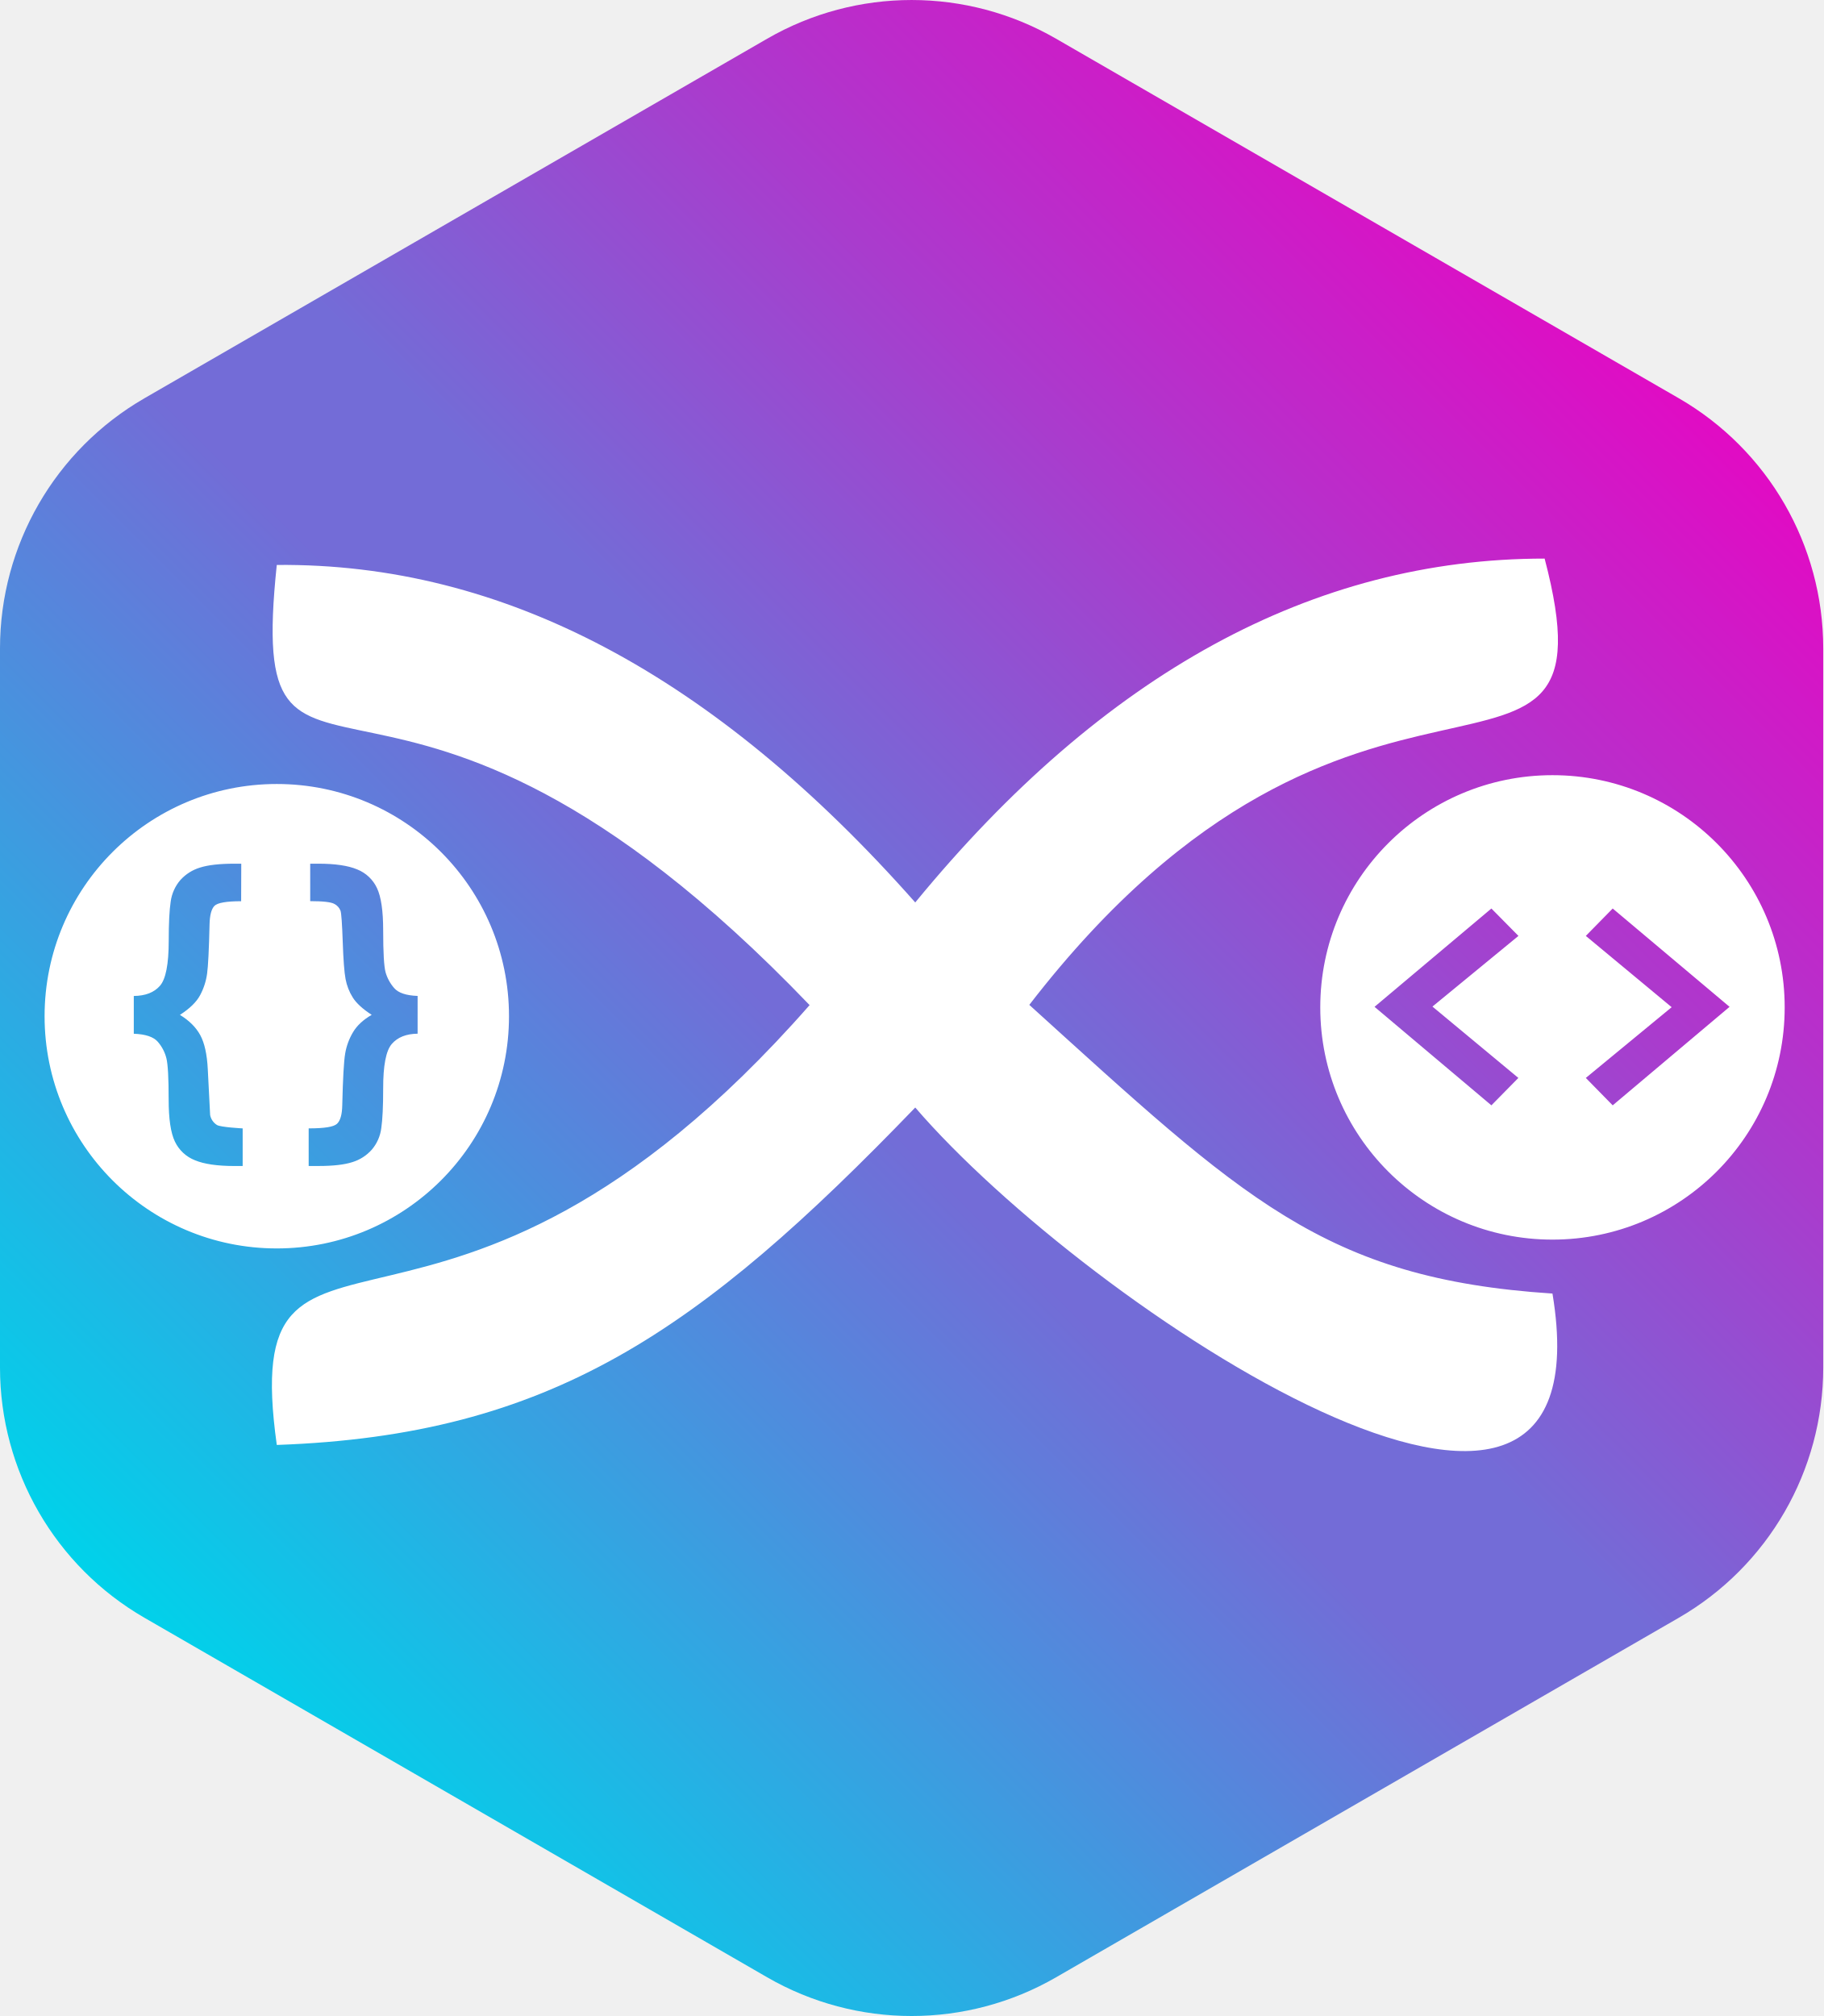
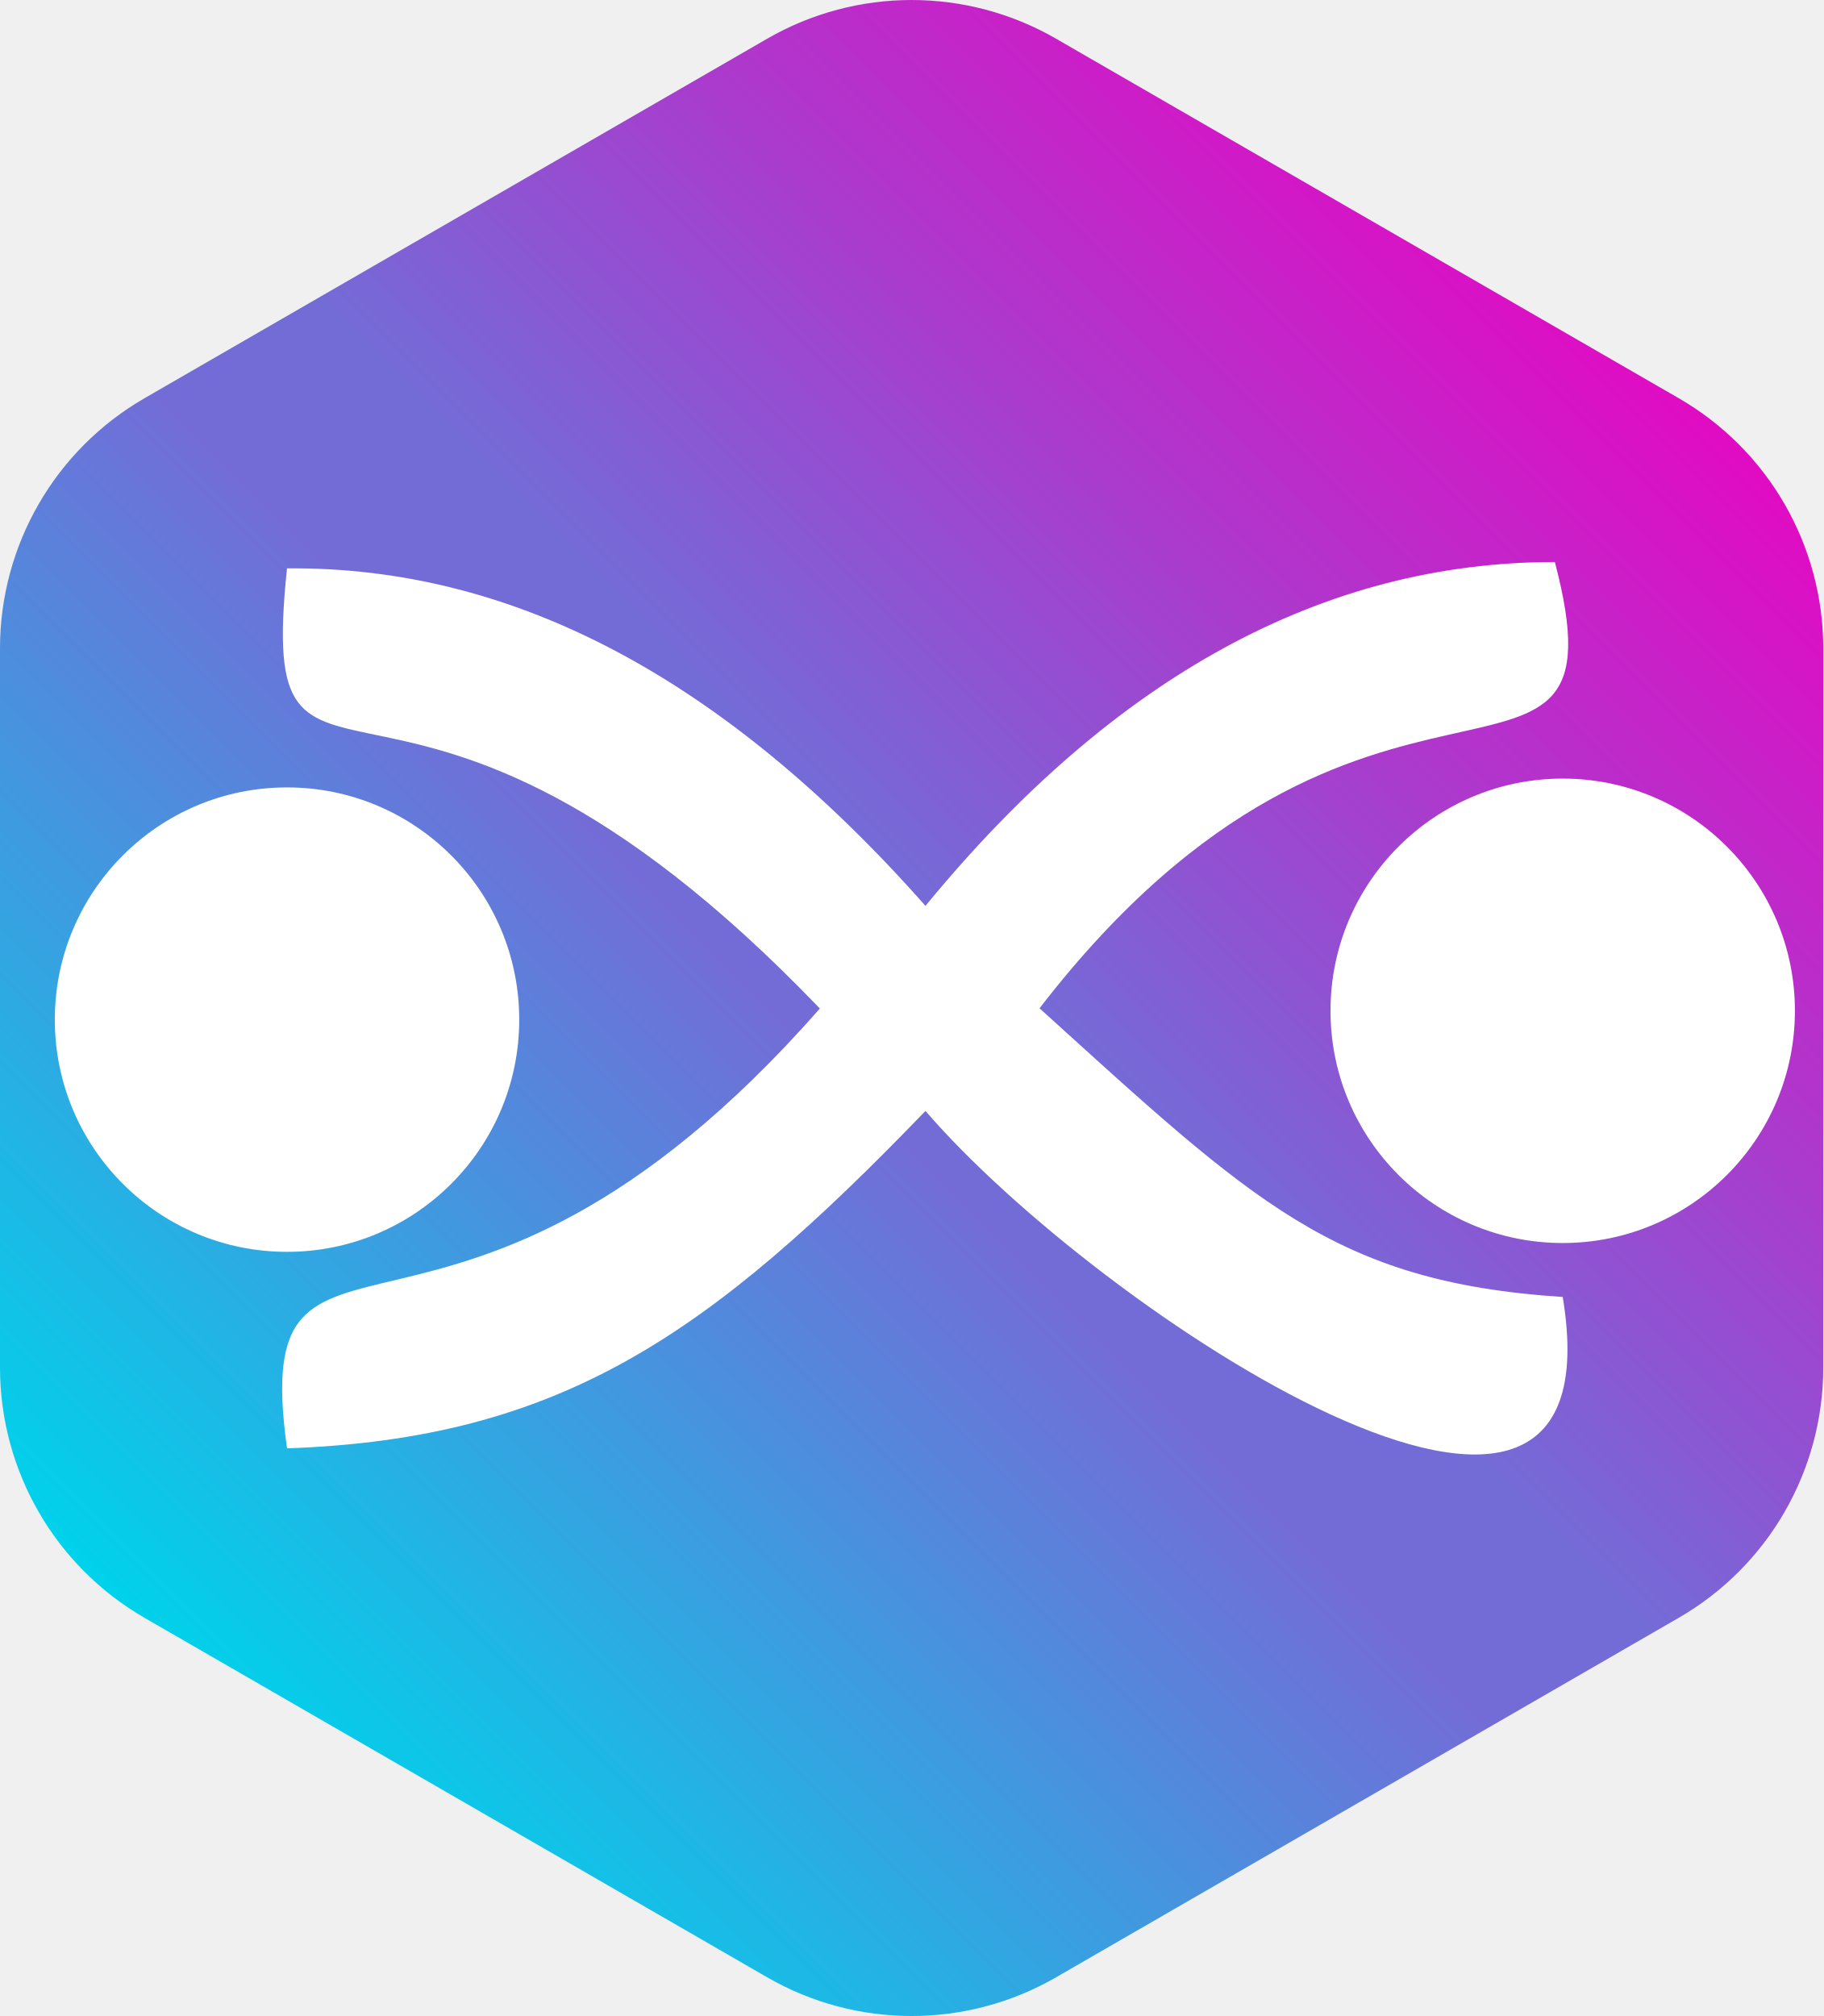
<svg xmlns="http://www.w3.org/2000/svg" id="far-art-portfolio.netlify.app" width="1068.95" height="1181.91" viewBox="0 0 1068.95 1181.91">
  <defs>
    <style>.cls-1{fill:url(#New_Gradient_Swatch_1);}.cls-2{fill:#fff;}</style>
    <linearGradient id="New_Gradient_Swatch_1" x1="208.42" y1="1009.55" x2="1023.85" y2="194.12" gradientUnits="userSpaceOnUse">
      <stop offset="0" stop-color="#00d2ea" />
      <stop offset="0.45" stop-color="#736cd7" />
      <stop offset="0.54" stop-color="#736cd7" />
      <stop offset="0.76" stop-color="#aa3bcd" />
      <stop offset="1" stop-color="#e10bc4" />
    </linearGradient>
  </defs>
  <path class="cls-1" d="M81.66,391.05V812.62a169.39,169.39,0,0,0,84.69,146.7L531.44,1170.1a169.38,169.38,0,0,0,169.39,0l365.09-210.78a169.39,169.39,0,0,0,84.69-146.7V391.05a169.38,169.38,0,0,0-84.69-146.69L700.83,33.58a169.38,169.38,0,0,0-169.39,0L166.35,244.36A169.38,169.38,0,0,0,81.66,391.05Z" transform="translate(-81.66 -10.88)" />
-   <path class="cls-2" d="M991.86,465.34A136.14,136.14,0,1,0,1128,601.48,136.14,136.14,0,0,0,991.86,465.34Zm-20,177.49L956.05,658.9l-68.52-57.75,68.52-57.64,15.86,16.06L921.49,601Zm55.31,16.07-15.76-16.07,50.33-41.47-50.33-41.79,15.76-16.06,68.52,57.64ZM991.86,769.25c35.15,212.13-272.54,8.34-373.6-109.07C491.54,791.63,404.37,852.35,243.94,858c-23.27-166.71,96.92-12.47,312.38-257.86C310,343.26,225.5,518,243.93,342.09c132.84-1.22,256.5,64.66,374.33,197.87q165.47-201.57,369-201.6C1032.1,509,877.68,350.45,685.13,600,810.21,713.27,857.73,760.51,991.86,769.25ZM380.08,606.65A136.14,136.14,0,1,0,243.93,742.79,136.14,136.14,0,0,0,380.08,606.65ZM263.53,517.23h4.79q14.74,0,22.77,3.36a21.63,21.63,0,0,1,11.62,11q3.6,7.65,3.6,24.71,0,19.56,1.42,24.63a24,24,0,0,0,5.07,9.26q3.65,4.2,13.7,4.57V616.9q-10,.11-15.12,6t-5.07,26.19q0,15.67-1.11,23.19a24,24,0,0,1-5.54,12.59,25,25,0,0,1-11.43,7.33q-7,2.26-19.82,2.26h-5.78V672.41c9.42,0,14.66-.9,16.6-2.68s3-5.42,3.09-10.89q.56-23.62,1.71-30.31A36.06,36.06,0,0,1,288.65,616q3.45-5.82,10.93-10.15-7.93-5.16-11.08-10.15a31,31,0,0,1-4.24-10.84q-1.11-5.86-1.66-21.79t-1.29-18.22a7.41,7.41,0,0,0-3.56-4c-1.88-1.11-6.66-1.66-14.22-1.66Zm-40.49,22c-8.61,0-13.95.92-15.7,2.77s-2.69,5.44-2.82,10.79Q204,575,203.09,581.6A37.32,37.32,0,0,1,199,594.29q-3.18,6-11.85,11.58,8.2,5,11.94,11.91t4.39,19.93l1.38,26.86a8.79,8.79,0,0,0,4,5.85c2.08,1.33,15.07,2,15.07,2v22.05h-4.86q-15,0-23.1-3.37a21.82,21.82,0,0,1-11.79-11q-3.65-7.65-3.64-24.71,0-18.81-1.32-24.07a23.3,23.3,0,0,0-5-9.63q-3.75-4.38-14.12-4.76V594.78q10.19-.09,15.33-5.95t5.15-26.33q0-15.57,1.16-23.09a24.27,24.27,0,0,1,5.67-12.6A25.35,25.35,0,0,1,199,519.49q7.11-2.26,20.11-2.26h4Z" transform="translate(-81.66 -10.88)" />
+   <path class="cls-2" d="M997.86,467.34A136.14,136.14,0,1,0,1134,603.48,136.14,136.14,0,0,0,997.86,467.34Zm0,303.91c35.15,212.13-272.54,8.34-373.6-109.07C497.54,793.63,410.37,854.35,249.94,860c-23.27-166.71,96.92-12.47,312.38-257.86C316,345.26,231.5,520,249.93,344.09c132.84-1.22,256.5,64.66,374.33,197.87q165.47-201.57,369-201.6C1038.1,511,883.68,352.45,691.13,602,816.21,715.27,863.73,762.51,997.86,771.25ZM386.08,608.65A136.14,136.14,0,1,0,249.93,744.79,136.14,136.14,0,0,0,386.08,608.65Z" transform="translate(-81.66 -10.88)" />
</svg>
